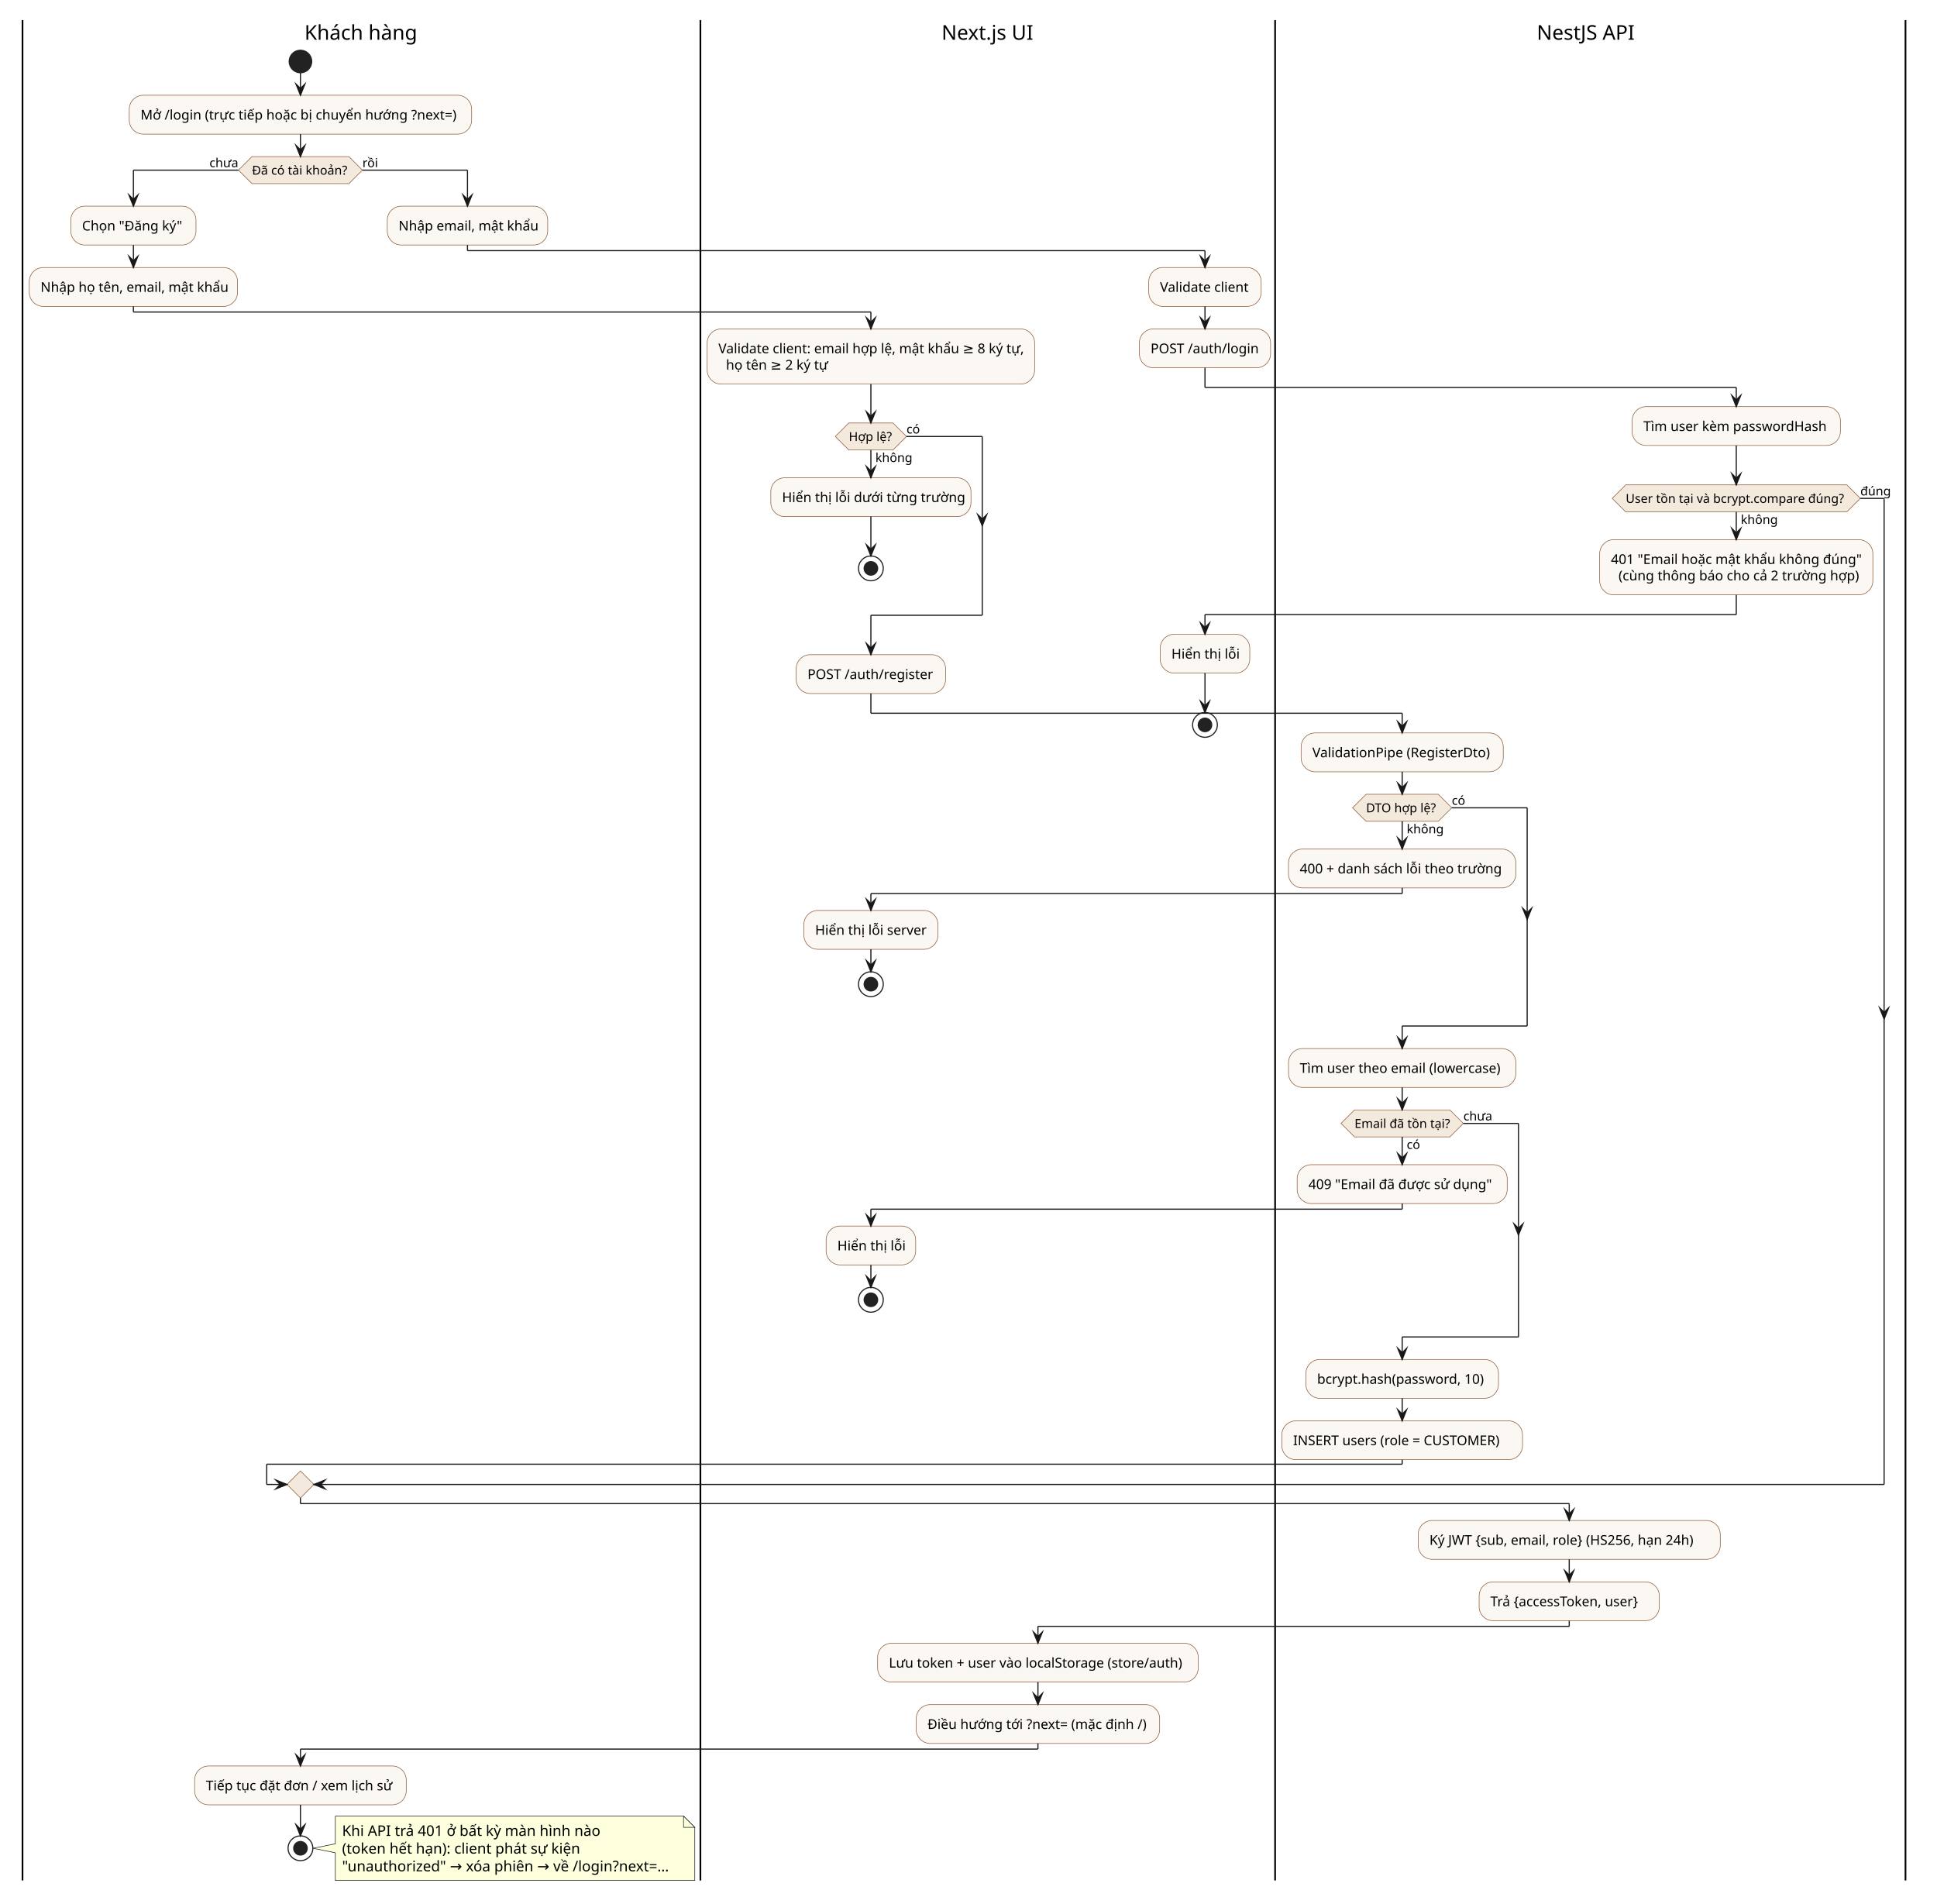
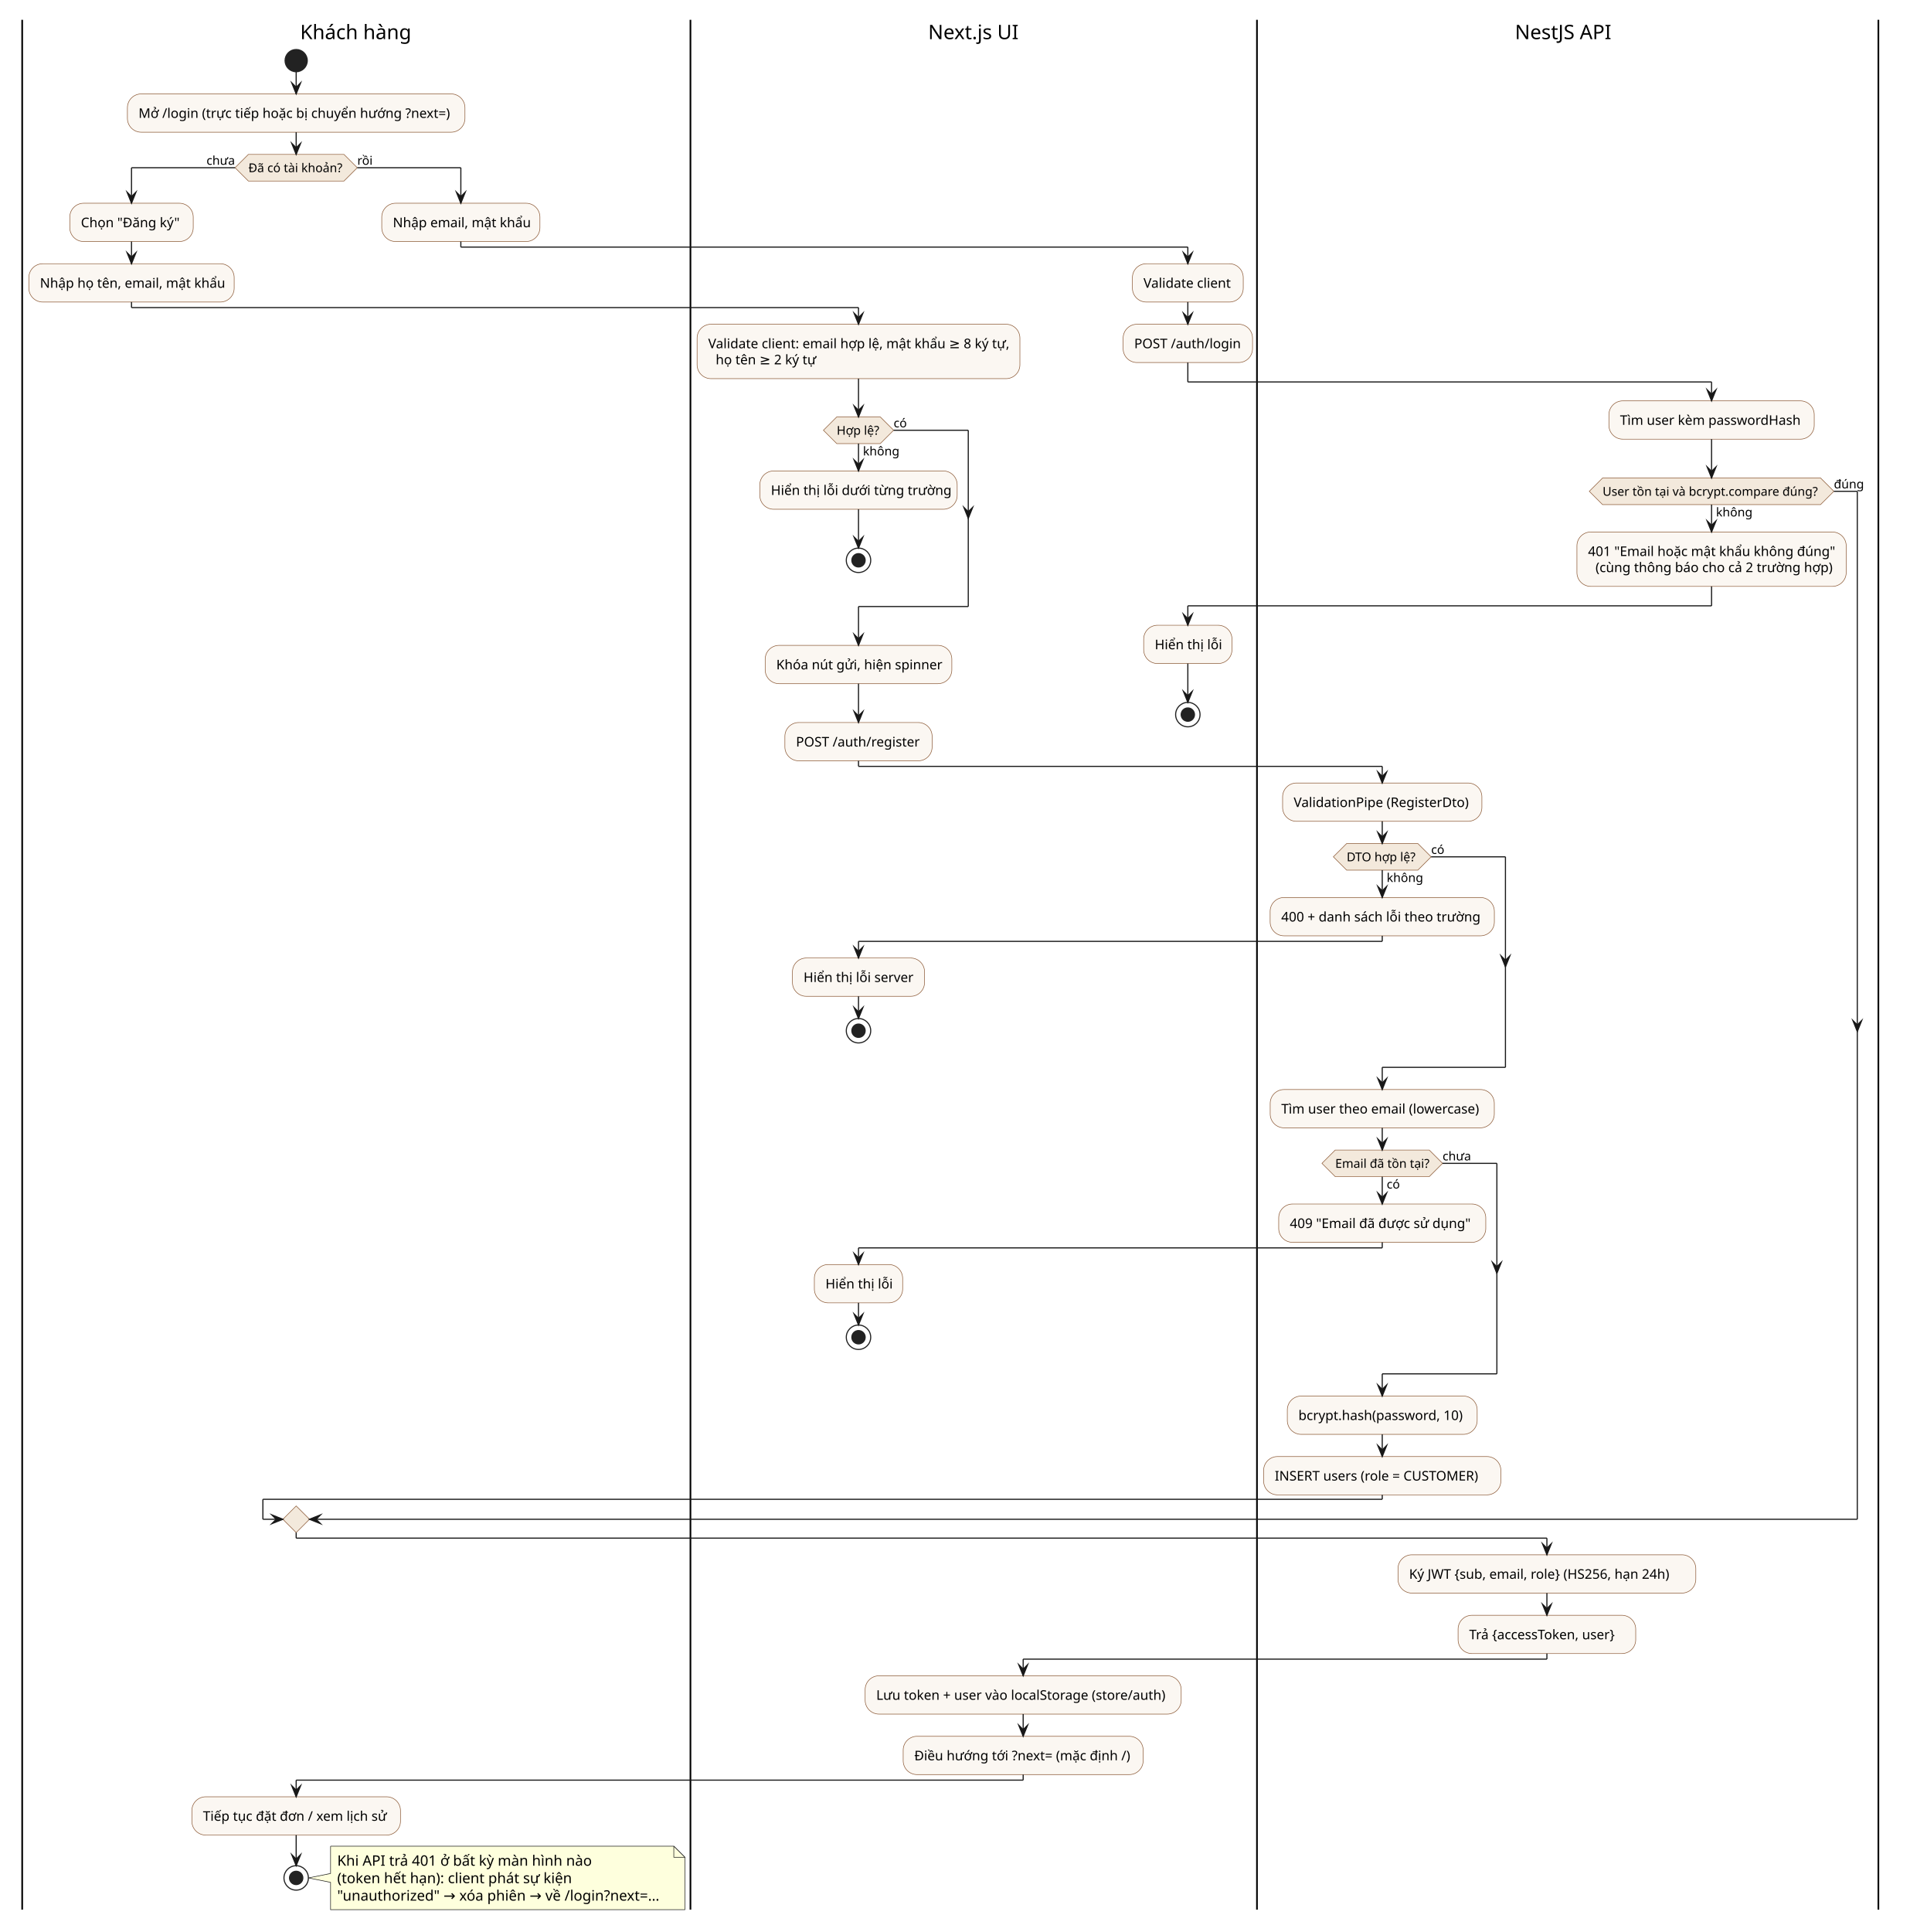
- <svg xmlns="http://www.w3.org/2000/svg" version="1.1" data-diagram-type="ACTIVITY" style="width:1721px;height:1691px;background:#FFFFFF;" width="1721px" height="1691px" viewBox="0 0 1721 1691" zoomAndPan="magnify" preserveAspectRatio="none" contentStyleType="text/css">
+ <svg xmlns="http://www.w3.org/2000/svg" version="1.1" data-diagram-type="ACTIVITY" style="width:1721px;height:1741px;background:#FFFFFF;" width="1721px" height="1741px" viewBox="0 0 1721 1741" zoomAndPan="magnify" preserveAspectRatio="none" contentStyleType="text/css">
  <defs />
  <g font-family="sans-serif" lengthAdjust="spacing">
    <rect x="20" y="17.842" width="1674.536" height="21.779" fill="none" style="stroke:none;" />
    <ellipse cx="266.945" cy="54.621" rx="10" ry="10" fill="#222" style="stroke:#222;stroke-width:1;" />
    <rect x="114.826" y="84.621" width="304.238" height="34.52" fill="#FBF7F2" style="stroke:#8A5733;stroke-width:0.5;" rx="12.5" ry="12.5" />
    <text x="124.826" y="106.246" fill="#000" font-size="12" textLength="284.238">Mở /login (trực tiếp hoặc bị chuyển hướng ?next=)</text>
    <polygon points="223.869,139.141,310.021,139.141,322.021,151.141,310.021,163.141,223.869,163.141,211.869,151.141,223.869,139.141" fill="#F3E9DC" style="stroke:#8A5733;stroke-width:0.5;stroke-linejoin:miter;stroke-miterlimit:10;" />
    <text x="223.869" y="155.142" fill="#000" font-size="11" textLength="86.152">Đã có tài khoản?</text>
    <text x="186.088" y="148.487" fill="#000" font-size="11" textLength="25.781">chưa</text>
    <text x="322.021" y="148.487" fill="#000" font-size="11" textLength="13.401">rồi</text>
    <rect x="62.905" y="183.141" width="111.254" height="34.52" fill="#FBF7F2" style="stroke:#8A5733;stroke-width:0.5;" rx="12.5" ry="12.5" />
    <text x="72.905" y="204.766" fill="#000" font-size="12" textLength="91.254">Chọn "Đăng ký"</text>
    <rect x="26" y="237.66" width="185.064" height="34.52" fill="#FBF7F2" style="stroke:#8A5733;stroke-width:0.5;" rx="12.5" ry="12.5" />
    <text x="36" y="259.285" fill="#000" font-size="12" textLength="165.064">Nhập họ tên, email, mật khẩu</text>
    <rect x="344.081" y="183.141" width="142.555" height="34.52" fill="#FBF7F2" style="stroke:#8A5733;stroke-width:0.5;" rx="12.5" ry="12.5" />
    <text x="354.081" y="204.766" fill="#000" font-size="12" textLength="122.555">Nhập email, mật khẩu</text>
-     <polygon points="266.945,1306.708,278.945,1318.708,266.945,1330.708,254.945,1318.708,266.945,1306.708" fill="#F3E9DC" style="stroke:#8A5733;stroke-width:0.5;stroke-linejoin:miter;stroke-miterlimit:10;" />
-     <rect x="172.934" y="1568.786" width="188.023" height="34.52" fill="#FBF7F2" style="stroke:#8A5733;stroke-width:0.5;" rx="12.5" ry="12.5" />
-     <text x="182.934" y="1590.411" fill="#000" font-size="12" textLength="168.023">Tiếp tục đặt đơn / xem lịch sử</text>
-     <path d="M297.945,1613.305 L297.945,1637.899 L277.945,1641.899 L297.945,1645.899 L297.945,1670.494 A0,0 0 0 0 297.945,1670.494 L617.304,1670.494 A0,0 0 0 0 617.304,1670.494 L617.304,1623.305 L607.304,1613.305 L297.945,1613.305 A0,0 0 0 0 297.945,1613.305" style="stroke:#181818;stroke-width:0.5;" fill="#FEFFDD" />
-     <path d="M607.304,1613.305 L607.304,1623.305 L617.304,1623.305 L607.304,1613.305" style="stroke:#181818;stroke-width:0.5;" fill="#FEFFDD" />
-     <text x="303.945" y="1630.899" fill="#000" font-size="13" textLength="228.63">Khi API trả 401 ở bất kỳ màn hình nào</text>
-     <text x="303.945" y="1646.628" fill="#000" font-size="13" textLength="212.691">(token hết hạn): client phát sự kiện</text>
-     <text x="303.945" y="1662.358" fill="#000" font-size="13" textLength="298.359">"unauthorized" → xóa phiên → về /login?next=…</text>
-     <ellipse cx="266.945" cy="1641.899" rx="11" ry="11" fill="none" style="stroke:#222;stroke-width:1;" />
-     <ellipse cx="266.945" cy="1641.899" rx="6" ry="6" fill="#222" style="stroke:#222;stroke-width:1;" />
-     <line x1="20" y1="17.842" x2="20" y2="1670.494" style="stroke:#000;stroke-width:1.5;" />
+     <polygon points="266.945,1357.072,278.945,1369.072,266.945,1381.072,254.945,1369.072,266.945,1357.072" fill="#F3E9DC" style="stroke:#8A5733;stroke-width:0.5;stroke-linejoin:miter;stroke-miterlimit:10;" />
+     <rect x="172.934" y="1619.15" width="188.023" height="34.52" fill="#FBF7F2" style="stroke:#8A5733;stroke-width:0.5;" rx="12.5" ry="12.5" />
+     <text x="182.934" y="1640.775" fill="#000" font-size="12" textLength="168.023">Tiếp tục đặt đơn / xem lịch sử</text>
+     <path d="M297.945,1663.67 L297.945,1688.264 L277.945,1692.264 L297.945,1696.264 L297.945,1720.858 A0,0 0 0 0 297.945,1720.858 L617.304,1720.858 A0,0 0 0 0 617.304,1720.858 L617.304,1673.67 L607.304,1663.67 L297.945,1663.67 A0,0 0 0 0 297.945,1663.67" style="stroke:#181818;stroke-width:0.5;" fill="#FEFFDD" />
+     <path d="M607.304,1663.67 L607.304,1673.67 L617.304,1673.67 L607.304,1663.67" style="stroke:#181818;stroke-width:0.5;" fill="#FEFFDD" />
+     <text x="303.945" y="1681.264" fill="#000" font-size="13" textLength="228.63">Khi API trả 401 ở bất kỳ màn hình nào</text>
+     <text x="303.945" y="1696.993" fill="#000" font-size="13" textLength="212.691">(token hết hạn): client phát sự kiện</text>
+     <text x="303.945" y="1712.723" fill="#000" font-size="13" textLength="298.359">"unauthorized" → xóa phiên → về /login?next=…</text>
+     <ellipse cx="266.945" cy="1692.264" rx="11" ry="11" fill="none" style="stroke:#222;stroke-width:1;" />
+     <ellipse cx="266.945" cy="1692.264" rx="6" ry="6" fill="#222" style="stroke:#222;stroke-width:1;" />
+     <line x1="20" y1="17.842" x2="20" y2="1720.858" style="stroke:#000;stroke-width:1.5;" />
    <rect x="628.304" y="292.18" width="290.949" height="49.039" fill="#FBF7F2" style="stroke:#8A5733;stroke-width:0.5;" rx="12.5" ry="12.5" />
    <text x="638.304" y="313.805" fill="#000" font-size="12" textLength="270.949">Validate client: email hợp lệ, mật khẩu ≥ 8 ký tự,</text>
    <text x="645.054" y="328.324" fill="#000" font-size="12" textLength="89.127">họ tên ≥ 2 ký tự</text>
    <rect x="684.844" y="424.393" width="177.869" height="34.52" fill="#FBF7F2" style="stroke:#8A5733;stroke-width:0.5;" rx="12.5" ry="12.5" />
    <text x="694.844" y="446.018" fill="#000" font-size="12" textLength="157.869">Hiển thị lỗi dưới từng trường</text>
    <ellipse cx="773.779" cy="504.913" rx="11" ry="11" fill="none" style="stroke:#222;stroke-width:1;" />
    <ellipse cx="773.779" cy="504.913" rx="6" ry="6" fill="#222" style="stroke:#222;stroke-width:1;" />
    <polygon points="754.145,375.738,793.413,375.738,805.413,387.738,793.413,399.738,754.145,399.738,742.145,387.738,754.145,375.738" fill="#F3E9DC" style="stroke:#8A5733;stroke-width:0.5;stroke-linejoin:miter;stroke-miterlimit:10;" />
    <text x="777.779" y="410.395" fill="#000" font-size="11" textLength="32.382">không</text>
    <text x="754.145" y="391.74" fill="#000" font-size="11" textLength="39.268">Hợp lệ?</text>
    <text x="805.413" y="385.085" fill="#000" font-size="11" textLength="12.88">có</text>
-     <rect x="707.42" y="581.567" width="132.717" height="34.52" fill="#FBF7F2" style="stroke:#8A5733;stroke-width:0.5;" rx="12.5" ry="12.5" />
-     <text x="717.42" y="603.192" fill="#000" font-size="12" textLength="112.717">POST /auth/register</text>
-     <rect x="714.241" y="808.781" width="119.076" height="34.52" fill="#FBF7F2" style="stroke:#8A5733;stroke-width:0.5;" rx="12.5" ry="12.5" />
-     <text x="724.241" y="830.406" fill="#000" font-size="12" textLength="99.076">Hiển thị lỗi server</text>
-     <ellipse cx="773.779" cy="874.3" rx="11" ry="11" fill="none" style="stroke:#222;stroke-width:1;" />
-     <ellipse cx="773.779" cy="874.3" rx="6" ry="6" fill="#222" style="stroke:#222;stroke-width:1;" />
-     <rect x="733.981" y="1089.149" width="79.596" height="34.52" fill="#FBF7F2" style="stroke:#8A5733;stroke-width:0.5;" rx="12.5" ry="12.5" />
-     <text x="743.981" y="1110.774" fill="#000" font-size="12" textLength="59.596">Hiển thị lỗi</text>
-     <ellipse cx="773.779" cy="1154.668" rx="11" ry="11" fill="none" style="stroke:#222;stroke-width:1;" />
-     <ellipse cx="773.779" cy="1154.668" rx="6" ry="6" fill="#222" style="stroke:#222;stroke-width:1;" />
+     <rect x="689.664" y="581.567" width="168.23" height="34.52" fill="#FBF7F2" style="stroke:#8A5733;stroke-width:0.5;" rx="12.5" ry="12.5" />
+     <text x="699.664" y="603.192" fill="#000" font-size="12" textLength="148.23">Khóa nút gửi, hiện spinner</text>
+     <rect x="707.42" y="651.087" width="132.717" height="34.52" fill="#FBF7F2" style="stroke:#8A5733;stroke-width:0.5;" rx="12.5" ry="12.5" />
+     <text x="717.42" y="672.712" fill="#000" font-size="12" textLength="112.717">POST /auth/register</text>
+     <rect x="714.241" y="863.3" width="119.076" height="34.52" fill="#FBF7F2" style="stroke:#8A5733;stroke-width:0.5;" rx="12.5" ry="12.5" />
+     <text x="724.241" y="884.925" fill="#000" font-size="12" textLength="99.076">Hiển thị lỗi server</text>
+     <ellipse cx="773.779" cy="928.82" rx="11" ry="11" fill="none" style="stroke:#222;stroke-width:1;" />
+     <ellipse cx="773.779" cy="928.82" rx="6" ry="6" fill="#222" style="stroke:#222;stroke-width:1;" />
+     <rect x="733.981" y="1139.514" width="79.596" height="34.52" fill="#FBF7F2" style="stroke:#8A5733;stroke-width:0.5;" rx="12.5" ry="12.5" />
+     <text x="743.981" y="1161.139" fill="#000" font-size="12" textLength="59.596">Hiển thị lỗi</text>
+     <ellipse cx="773.779" cy="1205.033" rx="11" ry="11" fill="none" style="stroke:#222;stroke-width:1;" />
+     <ellipse cx="773.779" cy="1205.033" rx="6" ry="6" fill="#222" style="stroke:#222;stroke-width:1;" />
    <rect x="1020.659" y="237.66" width="99.893" height="34.52" fill="#FBF7F2" style="stroke:#8A5733;stroke-width:0.5;" rx="12.5" ry="12.5" />
    <text x="1030.659" y="259.285" fill="#000" font-size="12" textLength="79.893">Validate client</text>
    <rect x="1012.294" y="292.18" width="116.621" height="34.52" fill="#FBF7F2" style="stroke:#8A5733;stroke-width:0.5;" rx="12.5" ry="12.5" />
    <text x="1022.294" y="313.805" fill="#000" font-size="12" textLength="96.621">POST /auth/login</text>
    <rect x="1030.807" y="563.432" width="79.596" height="34.52" fill="#FBF7F2" style="stroke:#8A5733;stroke-width:0.5;" rx="12.5" ry="12.5" />
    <text x="1040.807" y="585.057" fill="#000" font-size="12" textLength="59.596">Hiển thị lỗi</text>
    <ellipse cx="1070.605" cy="643.952" rx="11" ry="11" fill="none" style="stroke:#222;stroke-width:1;" />
    <ellipse cx="1070.605" cy="643.952" rx="6" ry="6" fill="#222" style="stroke:#222;stroke-width:1;" />
-     <rect x="779.764" y="1459.747" width="284.855" height="34.52" fill="#FBF7F2" style="stroke:#8A5733;stroke-width:0.5;" rx="12.5" ry="12.5" />
-     <text x="789.764" y="1481.372" fill="#000" font-size="12" textLength="264.855">Lưu token + user vào localStorage (store/auth)</text>
-     <rect x="814.042" y="1514.266" width="216.301" height="34.52" fill="#FBF7F2" style="stroke:#8A5733;stroke-width:0.5;" rx="12.5" ry="12.5" />
-     <text x="824.042" y="1535.891" fill="#000" font-size="12" textLength="196.301">Điều hướng tới ?next= (mặc định /)</text>
-     <line x1="622.304" y1="17.842" x2="622.304" y2="1670.494" style="stroke:#000;stroke-width:1.5;" />
-     <rect x="1156.019" y="651.087" width="179.615" height="34.52" fill="#FBF7F2" style="stroke:#8A5733;stroke-width:0.5;" rx="12.5" ry="12.5" />
-     <text x="1166.019" y="672.712" fill="#000" font-size="12" textLength="159.615">ValidationPipe (RegisterDto)</text>
-     <rect x="1144.784" y="754.261" width="202.086" height="34.52" fill="#FBF7F2" style="stroke:#8A5733;stroke-width:0.5;" rx="12.5" ry="12.5" />
-     <text x="1154.784" y="775.886" fill="#000" font-size="12" textLength="182.086">400 + danh sách lỗi theo trường</text>
-     <polygon points="1213.756,705.606,1277.897,705.606,1289.897,717.606,1277.897,729.606,1213.756,729.606,1201.756,717.606,1213.756,705.606" fill="#F3E9DC" style="stroke:#8A5733;stroke-width:0.5;stroke-linejoin:miter;stroke-miterlimit:10;" />
-     <text x="1249.827" y="740.263" fill="#000" font-size="11" textLength="32.382">không</text>
-     <text x="1213.756" y="721.608" fill="#000" font-size="11" textLength="64.142">DTO hợp lệ?</text>
-     <text x="1289.897" y="714.953" fill="#000" font-size="11" textLength="12.88">có</text>
-     <rect x="1144.831" y="931.455" width="201.992" height="34.52" fill="#FBF7F2" style="stroke:#8A5733;stroke-width:0.5;" rx="12.5" ry="12.5" />
-     <text x="1154.831" y="953.08" fill="#000" font-size="12" textLength="181.992">Tìm user theo email (lowercase)</text>
-     <rect x="1152.506" y="1034.629" width="186.641" height="34.52" fill="#FBF7F2" style="stroke:#8A5733;stroke-width:0.5;" rx="12.5" ry="12.5" />
-     <text x="1162.506" y="1056.254" fill="#000" font-size="12" textLength="166.641">409 "Email đã được sử dụng"</text>
-     <polygon points="1203.476,985.975,1288.178,985.975,1300.178,997.975,1288.178,1009.975,1203.476,1009.975,1191.476,997.975,1203.476,985.975" fill="#F3E9DC" style="stroke:#8A5733;stroke-width:0.5;stroke-linejoin:miter;stroke-miterlimit:10;" />
-     <text x="1249.827" y="1020.631" fill="#000" font-size="11" textLength="12.88">có</text>
-     <text x="1203.476" y="1001.976" fill="#000" font-size="11" textLength="84.702">Email đã tồn tại?</text>
-     <text x="1300.178" y="995.321" fill="#000" font-size="11" textLength="25.781">chưa</text>
-     <rect x="1160.261" y="1207.668" width="171.131" height="34.52" fill="#FBF7F2" style="stroke:#8A5733;stroke-width:0.5;" rx="12.5" ry="12.5" />
-     <text x="1170.261" y="1229.293" fill="#000" font-size="12" textLength="151.131">bcrypt.hash(password, 10)</text>
-     <rect x="1138.916" y="1262.188" width="213.822" height="34.52" fill="#FBF7F2" style="stroke:#8A5733;stroke-width:0.5;" rx="12.5" ry="12.5" />
-     <text x="1148.916" y="1283.813" fill="#000" font-size="12" textLength="193.822">INSERT users (role = CUSTOMER)</text>
+     <rect x="779.764" y="1510.111" width="284.855" height="34.52" fill="#FBF7F2" style="stroke:#8A5733;stroke-width:0.5;" rx="12.5" ry="12.5" />
+     <text x="789.764" y="1531.736" fill="#000" font-size="12" textLength="264.855">Lưu token + user vào localStorage (store/auth)</text>
+     <rect x="814.042" y="1564.631" width="216.301" height="34.52" fill="#FBF7F2" style="stroke:#8A5733;stroke-width:0.5;" rx="12.5" ry="12.5" />
+     <text x="824.042" y="1586.256" fill="#000" font-size="12" textLength="196.301">Điều hướng tới ?next= (mặc định /)</text>
+     <line x1="622.304" y1="17.842" x2="622.304" y2="1720.858" style="stroke:#000;stroke-width:1.5;" />
+     <rect x="1156.019" y="705.606" width="179.615" height="34.52" fill="#FBF7F2" style="stroke:#8A5733;stroke-width:0.5;" rx="12.5" ry="12.5" />
+     <text x="1166.019" y="727.231" fill="#000" font-size="12" textLength="159.615">ValidationPipe (RegisterDto)</text>
+     <rect x="1144.784" y="808.781" width="202.086" height="34.52" fill="#FBF7F2" style="stroke:#8A5733;stroke-width:0.5;" rx="12.5" ry="12.5" />
+     <text x="1154.784" y="830.406" fill="#000" font-size="12" textLength="182.086">400 + danh sách lỗi theo trường</text>
+     <polygon points="1213.756,760.126,1277.897,760.126,1289.897,772.126,1277.897,784.126,1213.756,784.126,1201.756,772.126,1213.756,760.126" fill="#F3E9DC" style="stroke:#8A5733;stroke-width:0.5;stroke-linejoin:miter;stroke-miterlimit:10;" />
+     <text x="1249.827" y="794.782" fill="#000" font-size="11" textLength="32.382">không</text>
+     <text x="1213.756" y="776.127" fill="#000" font-size="11" textLength="64.142">DTO hợp lệ?</text>
+     <text x="1289.897" y="769.473" fill="#000" font-size="11" textLength="12.88">có</text>
+     <rect x="1144.831" y="981.82" width="201.992" height="34.52" fill="#FBF7F2" style="stroke:#8A5733;stroke-width:0.5;" rx="12.5" ry="12.5" />
+     <text x="1154.831" y="1003.445" fill="#000" font-size="12" textLength="181.992">Tìm user theo email (lowercase)</text>
+     <rect x="1152.506" y="1084.994" width="186.641" height="34.52" fill="#FBF7F2" style="stroke:#8A5733;stroke-width:0.5;" rx="12.5" ry="12.5" />
+     <text x="1162.506" y="1106.619" fill="#000" font-size="12" textLength="166.641">409 "Email đã được sử dụng"</text>
+     <polygon points="1203.476,1036.339,1288.178,1036.339,1300.178,1048.339,1288.178,1060.339,1203.476,1060.339,1191.476,1048.339,1203.476,1036.339" fill="#F3E9DC" style="stroke:#8A5733;stroke-width:0.5;stroke-linejoin:miter;stroke-miterlimit:10;" />
+     <text x="1249.827" y="1070.996" fill="#000" font-size="11" textLength="12.88">có</text>
+     <text x="1203.476" y="1052.341" fill="#000" font-size="11" textLength="84.702">Email đã tồn tại?</text>
+     <text x="1300.178" y="1045.686" fill="#000" font-size="11" textLength="25.781">chưa</text>
+     <rect x="1160.261" y="1258.033" width="171.131" height="34.52" fill="#FBF7F2" style="stroke:#8A5733;stroke-width:0.5;" rx="12.5" ry="12.5" />
+     <text x="1170.261" y="1279.658" fill="#000" font-size="12" textLength="151.131">bcrypt.hash(password, 10)</text>
+     <rect x="1138.916" y="1312.553" width="213.822" height="34.52" fill="#FBF7F2" style="stroke:#8A5733;stroke-width:0.5;" rx="12.5" ry="12.5" />
+     <text x="1148.916" y="1334.178" fill="#000" font-size="12" textLength="193.822">INSERT users (role = CUSTOMER)</text>
    <rect x="1450.129" y="361.219" width="185.047" height="34.52" fill="#FBF7F2" style="stroke:#8A5733;stroke-width:0.5;" rx="12.5" ry="12.5" />
    <text x="1460.129" y="382.844" fill="#000" font-size="12" textLength="165.047">Tìm user kèm passwordHash</text>
    <rect x="1421.301" y="479.393" width="242.703" height="49.039" fill="#FBF7F2" style="stroke:#8A5733;stroke-width:0.5;" rx="12.5" ry="12.5" />
    <text x="1431.301" y="501.018" fill="#000" font-size="12" textLength="222.703">401 "Email hoặc mật khẩu không đúng"</text>
    <text x="1438.051" y="515.538" fill="#000" font-size="12" textLength="215.877">(cùng thông báo cho cả 2 trường hợp)</text>
    <polygon points="1444.432,430.738,1640.874,430.738,1652.874,442.738,1640.874,454.738,1444.432,454.738,1432.432,442.738,1444.432,430.738" fill="#F3E9DC" style="stroke:#8A5733;stroke-width:0.5;stroke-linejoin:miter;stroke-miterlimit:10;" />
    <text x="1546.653" y="465.395" fill="#000" font-size="11" textLength="32.382">không</text>
    <text x="1444.432" y="446.74" fill="#000" font-size="11" textLength="196.442">User tồn tại và bcrypt.compare đúng?</text>
    <text x="1652.874" y="440.085" fill="#000" font-size="11" textLength="26.485">đúng</text>
-     <rect x="1260.03" y="1350.708" width="268.42" height="34.52" fill="#FBF7F2" style="stroke:#8A5733;stroke-width:0.5;" rx="12.5" ry="12.5" />
-     <text x="1270.03" y="1372.333" fill="#000" font-size="12" textLength="248.42">Ký JWT {sub, email, role} (HS256, hạn 24h)</text>
-     <rect x="1314.185" y="1405.227" width="160.109" height="34.52" fill="#FBF7F2" style="stroke:#8A5733;stroke-width:0.5;" rx="12.5" ry="12.5" />
-     <text x="1324.185" y="1426.852" fill="#000" font-size="12" textLength="140.109">Trả {accessToken, user}</text>
-     <line x1="1132.916" y1="17.842" x2="1132.916" y2="1670.494" style="stroke:#000;stroke-width:1.5;" />
-     <line x1="1693.004" y1="17.842" x2="1693.004" y2="1670.494" style="stroke:#000;stroke-width:1.5;" />
+     <rect x="1260.03" y="1401.072" width="268.42" height="34.52" fill="#FBF7F2" style="stroke:#8A5733;stroke-width:0.5;" rx="12.5" ry="12.5" />
+     <text x="1270.03" y="1422.697" fill="#000" font-size="12" textLength="248.42">Ký JWT {sub, email, role} (HS256, hạn 24h)</text>
+     <rect x="1314.185" y="1455.592" width="160.109" height="34.52" fill="#FBF7F2" style="stroke:#8A5733;stroke-width:0.5;" rx="12.5" ry="12.5" />
+     <text x="1324.185" y="1477.217" fill="#000" font-size="12" textLength="140.109">Trả {accessToken, user}</text>
+     <line x1="1132.916" y1="17.842" x2="1132.916" y2="1720.858" style="stroke:#000;stroke-width:1.5;" />
+     <line x1="1693.004" y1="17.842" x2="1693.004" y2="1720.858" style="stroke:#000;stroke-width:1.5;" />
    <line x1="266.945" y1="64.621" x2="266.945" y2="84.621" style="stroke:#181818;stroke-width:1;" />
    <polygon points="262.945,74.621,266.945,84.621,270.945,74.621,266.945,78.621" fill="#181818" style="stroke:#181818;stroke-width:1;stroke-linejoin:miter;stroke-miterlimit:10;" />
    <line x1="118.532" y1="217.66" x2="118.532" y2="237.66" style="stroke:#181818;stroke-width:1;" />
    <polygon points="114.532,227.66,118.532,237.66,122.532,227.66,118.532,231.66" fill="#181818" style="stroke:#181818;stroke-width:1;stroke-linejoin:miter;stroke-miterlimit:10;" />
    <line x1="211.869" y1="151.141" x2="118.532" y2="151.141" style="stroke:#181818;stroke-width:1;" />
    <line x1="118.532" y1="151.141" x2="118.532" y2="183.141" style="stroke:#181818;stroke-width:1;" />
    <polygon points="114.532,173.141,118.532,183.141,122.532,173.141,118.532,177.141" fill="#181818" style="stroke:#181818;stroke-width:1;stroke-linejoin:miter;stroke-miterlimit:10;" />
    <line x1="322.021" y1="151.141" x2="415.358" y2="151.141" style="stroke:#181818;stroke-width:1;" />
    <line x1="415.358" y1="151.141" x2="415.358" y2="183.141" style="stroke:#181818;stroke-width:1;" />
    <polygon points="411.358,173.141,415.358,183.141,419.358,173.141,415.358,177.141" fill="#181818" style="stroke:#181818;stroke-width:1;stroke-linejoin:miter;stroke-miterlimit:10;" />
    <line x1="266.945" y1="119.141" x2="266.945" y2="139.141" style="stroke:#181818;stroke-width:1;" />
    <polygon points="262.945,129.141,266.945,139.141,270.945,129.141,266.945,133.141" fill="#181818" style="stroke:#181818;stroke-width:1;stroke-linejoin:miter;stroke-miterlimit:10;" />
-     <line x1="266.945" y1="1603.305" x2="266.945" y2="1630.899" style="stroke:#181818;stroke-width:1;" />
-     <polygon points="262.945,1620.899,266.945,1630.899,270.945,1620.899,266.945,1624.899" fill="#181818" style="stroke:#181818;stroke-width:1;stroke-linejoin:miter;stroke-miterlimit:10;" />
+     <line x1="266.945" y1="1653.67" x2="266.945" y2="1681.264" style="stroke:#181818;stroke-width:1;" />
+     <polygon points="262.945,1671.264,266.945,1681.264,270.945,1671.264,266.945,1675.264" fill="#181818" style="stroke:#181818;stroke-width:1;stroke-linejoin:miter;stroke-miterlimit:10;" />
    <line x1="773.779" y1="458.913" x2="773.779" y2="493.913" style="stroke:#181818;stroke-width:1;" />
    <polygon points="769.779,483.913,773.779,493.913,777.779,483.913,773.779,487.913" fill="#181818" style="stroke:#181818;stroke-width:1;stroke-linejoin:miter;stroke-miterlimit:10;" />
    <line x1="773.779" y1="399.738" x2="773.779" y2="424.393" style="stroke:#181818;stroke-width:1;" />
    <polygon points="769.779,414.393,773.779,424.393,777.779,414.393,773.779,418.393" fill="#181818" style="stroke:#181818;stroke-width:1;stroke-linejoin:miter;stroke-miterlimit:10;" />
    <line x1="805.413" y1="387.738" x2="872.713" y2="387.738" style="stroke:#181818;stroke-width:1;" />
    <polygon points="868.713,457.153,872.713,467.153,876.713,457.153,872.713,461.153" fill="#181818" style="stroke:#181818;stroke-width:1;stroke-linejoin:miter;stroke-miterlimit:10;" />
    <line x1="872.713" y1="387.738" x2="872.713" y2="546.567" style="stroke:#181818;stroke-width:1;" />
    <line x1="872.713" y1="546.567" x2="773.779" y2="546.567" style="stroke:#181818;stroke-width:1;" />
    <line x1="773.779" y1="546.567" x2="773.779" y2="581.567" style="stroke:#181818;stroke-width:1;" />
    <polygon points="769.779,571.567,773.779,581.567,777.779,571.567,773.779,575.567" fill="#181818" style="stroke:#181818;stroke-width:1;stroke-linejoin:miter;stroke-miterlimit:10;" />
    <line x1="773.779" y1="341.219" x2="773.779" y2="375.738" style="stroke:#181818;stroke-width:1;" />
    <polygon points="769.779,365.738,773.779,375.738,777.779,365.738,773.779,369.738" fill="#181818" style="stroke:#181818;stroke-width:1;stroke-linejoin:miter;stroke-miterlimit:10;" />
-     <line x1="773.779" y1="843.3" x2="773.779" y2="863.3" style="stroke:#181818;stroke-width:1;" />
-     <polygon points="769.779,853.3,773.779,863.3,777.779,853.3,773.779,857.3" fill="#181818" style="stroke:#181818;stroke-width:1;stroke-linejoin:miter;stroke-miterlimit:10;" />
-     <line x1="773.779" y1="1123.668" x2="773.779" y2="1143.668" style="stroke:#181818;stroke-width:1;" />
-     <polygon points="769.779,1133.668,773.779,1143.668,777.779,1133.668,773.779,1137.668" fill="#181818" style="stroke:#181818;stroke-width:1;stroke-linejoin:miter;stroke-miterlimit:10;" />
+     <line x1="773.779" y1="616.087" x2="773.779" y2="651.087" style="stroke:#181818;stroke-width:1;" />
+     <polygon points="769.779,641.087,773.779,651.087,777.779,641.087,773.779,645.087" fill="#181818" style="stroke:#181818;stroke-width:1;stroke-linejoin:miter;stroke-miterlimit:10;" />
+     <line x1="773.779" y1="897.82" x2="773.779" y2="917.82" style="stroke:#181818;stroke-width:1;" />
+     <polygon points="769.779,907.82,773.779,917.82,777.779,907.82,773.779,911.82" fill="#181818" style="stroke:#181818;stroke-width:1;stroke-linejoin:miter;stroke-miterlimit:10;" />
+     <line x1="773.779" y1="1174.033" x2="773.779" y2="1194.033" style="stroke:#181818;stroke-width:1;" />
+     <polygon points="769.779,1184.033,773.779,1194.033,777.779,1184.033,773.779,1188.033" fill="#181818" style="stroke:#181818;stroke-width:1;stroke-linejoin:miter;stroke-miterlimit:10;" />
    <line x1="1070.605" y1="272.18" x2="1070.605" y2="292.18" style="stroke:#181818;stroke-width:1;" />
    <polygon points="1066.605,282.18,1070.605,292.18,1074.605,282.18,1070.605,286.18" fill="#181818" style="stroke:#181818;stroke-width:1;stroke-linejoin:miter;stroke-miterlimit:10;" />
    <line x1="1070.605" y1="597.952" x2="1070.605" y2="632.952" style="stroke:#181818;stroke-width:1;" />
    <polygon points="1066.605,622.952,1070.605,632.952,1074.605,622.952,1070.605,626.952" fill="#181818" style="stroke:#181818;stroke-width:1;stroke-linejoin:miter;stroke-miterlimit:10;" />
-     <line x1="922.192" y1="1494.266" x2="922.192" y2="1514.266" style="stroke:#181818;stroke-width:1;" />
-     <polygon points="918.192,1504.266,922.192,1514.266,926.192,1504.266,922.192,1508.266" fill="#181818" style="stroke:#181818;stroke-width:1;stroke-linejoin:miter;stroke-miterlimit:10;" />
-     <line x1="1245.827" y1="729.606" x2="1245.827" y2="754.261" style="stroke:#181818;stroke-width:1;" />
-     <polygon points="1241.827,744.261,1245.827,754.261,1249.827,744.261,1245.827,748.261" fill="#181818" style="stroke:#181818;stroke-width:1;stroke-linejoin:miter;stroke-miterlimit:10;" />
-     <line x1="1289.897" y1="717.606" x2="1356.87" y2="717.606" style="stroke:#181818;stroke-width:1;" />
-     <polygon points="1352.87,806.781,1356.87,816.781,1360.87,806.781,1356.87,810.781" fill="#181818" style="stroke:#181818;stroke-width:1;stroke-linejoin:miter;stroke-miterlimit:10;" />
-     <line x1="1356.87" y1="717.606" x2="1356.87" y2="911.455" style="stroke:#181818;stroke-width:1;" />
-     <line x1="1356.87" y1="911.455" x2="1245.827" y2="911.455" style="stroke:#181818;stroke-width:1;" />
-     <line x1="1245.827" y1="911.455" x2="1245.827" y2="931.455" style="stroke:#181818;stroke-width:1;" />
-     <polygon points="1241.827,921.455,1245.827,931.455,1249.827,921.455,1245.827,925.455" fill="#181818" style="stroke:#181818;stroke-width:1;stroke-linejoin:miter;stroke-miterlimit:10;" />
-     <line x1="1245.827" y1="685.606" x2="1245.827" y2="705.606" style="stroke:#181818;stroke-width:1;" />
-     <polygon points="1241.827,695.606,1245.827,705.606,1249.827,695.606,1245.827,699.606" fill="#181818" style="stroke:#181818;stroke-width:1;stroke-linejoin:miter;stroke-miterlimit:10;" />
-     <line x1="1245.827" y1="1009.975" x2="1245.827" y2="1034.629" style="stroke:#181818;stroke-width:1;" />
-     <polygon points="1241.827,1024.629,1245.827,1034.629,1249.827,1024.629,1245.827,1028.629" fill="#181818" style="stroke:#181818;stroke-width:1;stroke-linejoin:miter;stroke-miterlimit:10;" />
-     <line x1="1300.178" y1="997.975" x2="1349.147" y2="997.975" style="stroke:#181818;stroke-width:1;" />
-     <polygon points="1345.147,1087.149,1349.147,1097.149,1353.147,1087.149,1349.147,1091.149" fill="#181818" style="stroke:#181818;stroke-width:1;stroke-linejoin:miter;stroke-miterlimit:10;" />
-     <line x1="1349.147" y1="997.975" x2="1349.147" y2="1187.668" style="stroke:#181818;stroke-width:1;" />
-     <line x1="1349.147" y1="1187.668" x2="1245.827" y2="1187.668" style="stroke:#181818;stroke-width:1;" />
-     <line x1="1245.827" y1="1187.668" x2="1245.827" y2="1207.668" style="stroke:#181818;stroke-width:1;" />
-     <polygon points="1241.827,1197.668,1245.827,1207.668,1249.827,1197.668,1245.827,1201.668" fill="#181818" style="stroke:#181818;stroke-width:1;stroke-linejoin:miter;stroke-miterlimit:10;" />
-     <line x1="1245.827" y1="965.975" x2="1245.827" y2="985.975" style="stroke:#181818;stroke-width:1;" />
-     <polygon points="1241.827,975.975,1245.827,985.975,1249.827,975.975,1245.827,979.975" fill="#181818" style="stroke:#181818;stroke-width:1;stroke-linejoin:miter;stroke-miterlimit:10;" />
-     <line x1="1245.827" y1="1242.188" x2="1245.827" y2="1262.188" style="stroke:#181818;stroke-width:1;" />
-     <polygon points="1241.827,1252.188,1245.827,1262.188,1249.827,1252.188,1245.827,1256.188" fill="#181818" style="stroke:#181818;stroke-width:1;stroke-linejoin:miter;stroke-miterlimit:10;" />
+     <line x1="922.192" y1="1544.631" x2="922.192" y2="1564.631" style="stroke:#181818;stroke-width:1;" />
+     <polygon points="918.192,1554.631,922.192,1564.631,926.192,1554.631,922.192,1558.631" fill="#181818" style="stroke:#181818;stroke-width:1;stroke-linejoin:miter;stroke-miterlimit:10;" />
+     <line x1="1245.827" y1="784.126" x2="1245.827" y2="808.781" style="stroke:#181818;stroke-width:1;" />
+     <polygon points="1241.827,798.781,1245.827,808.781,1249.827,798.781,1245.827,802.781" fill="#181818" style="stroke:#181818;stroke-width:1;stroke-linejoin:miter;stroke-miterlimit:10;" />
+     <line x1="1289.897" y1="772.126" x2="1356.87" y2="772.126" style="stroke:#181818;stroke-width:1;" />
+     <polygon points="1352.87,861.3,1356.87,871.3,1360.87,861.3,1356.87,865.3" fill="#181818" style="stroke:#181818;stroke-width:1;stroke-linejoin:miter;stroke-miterlimit:10;" />
+     <line x1="1356.87" y1="772.126" x2="1356.87" y2="961.82" style="stroke:#181818;stroke-width:1;" />
+     <line x1="1356.87" y1="961.82" x2="1245.827" y2="961.82" style="stroke:#181818;stroke-width:1;" />
+     <line x1="1245.827" y1="961.82" x2="1245.827" y2="981.82" style="stroke:#181818;stroke-width:1;" />
+     <polygon points="1241.827,971.82,1245.827,981.82,1249.827,971.82,1245.827,975.82" fill="#181818" style="stroke:#181818;stroke-width:1;stroke-linejoin:miter;stroke-miterlimit:10;" />
+     <line x1="1245.827" y1="740.126" x2="1245.827" y2="760.126" style="stroke:#181818;stroke-width:1;" />
+     <polygon points="1241.827,750.126,1245.827,760.126,1249.827,750.126,1245.827,754.126" fill="#181818" style="stroke:#181818;stroke-width:1;stroke-linejoin:miter;stroke-miterlimit:10;" />
+     <line x1="1245.827" y1="1060.339" x2="1245.827" y2="1084.994" style="stroke:#181818;stroke-width:1;" />
+     <polygon points="1241.827,1074.994,1245.827,1084.994,1249.827,1074.994,1245.827,1078.994" fill="#181818" style="stroke:#181818;stroke-width:1;stroke-linejoin:miter;stroke-miterlimit:10;" />
+     <line x1="1300.178" y1="1048.339" x2="1349.147" y2="1048.339" style="stroke:#181818;stroke-width:1;" />
+     <polygon points="1345.147,1137.514,1349.147,1147.514,1353.147,1137.514,1349.147,1141.514" fill="#181818" style="stroke:#181818;stroke-width:1;stroke-linejoin:miter;stroke-miterlimit:10;" />
+     <line x1="1349.147" y1="1048.339" x2="1349.147" y2="1238.033" style="stroke:#181818;stroke-width:1;" />
+     <line x1="1349.147" y1="1238.033" x2="1245.827" y2="1238.033" style="stroke:#181818;stroke-width:1;" />
+     <line x1="1245.827" y1="1238.033" x2="1245.827" y2="1258.033" style="stroke:#181818;stroke-width:1;" />
+     <polygon points="1241.827,1248.033,1245.827,1258.033,1249.827,1248.033,1245.827,1252.033" fill="#181818" style="stroke:#181818;stroke-width:1;stroke-linejoin:miter;stroke-miterlimit:10;" />
+     <line x1="1245.827" y1="1016.339" x2="1245.827" y2="1036.339" style="stroke:#181818;stroke-width:1;" />
+     <polygon points="1241.827,1026.339,1245.827,1036.339,1249.827,1026.339,1245.827,1030.339" fill="#181818" style="stroke:#181818;stroke-width:1;stroke-linejoin:miter;stroke-miterlimit:10;" />
+     <line x1="1245.827" y1="1292.553" x2="1245.827" y2="1312.553" style="stroke:#181818;stroke-width:1;" />
+     <polygon points="1241.827,1302.553,1245.827,1312.553,1249.827,1302.553,1245.827,1306.553" fill="#181818" style="stroke:#181818;stroke-width:1;stroke-linejoin:miter;stroke-miterlimit:10;" />
    <line x1="1542.653" y1="454.738" x2="1542.653" y2="479.393" style="stroke:#181818;stroke-width:1;" />
    <polygon points="1538.653,469.393,1542.653,479.393,1546.653,469.393,1542.653,473.393" fill="#181818" style="stroke:#181818;stroke-width:1;stroke-linejoin:miter;stroke-miterlimit:10;" />
    <line x1="1652.874" y1="442.738" x2="1674.004" y2="442.738" style="stroke:#181818;stroke-width:1;" />
-     <polygon points="1670.004,895.3,1674.004,905.3,1678.004,895.3,1674.004,899.3" fill="#181818" style="stroke:#181818;stroke-width:1;stroke-linejoin:miter;stroke-miterlimit:10;" />
-     <line x1="1674.004" y1="442.738" x2="1674.004" y2="1318.708" style="stroke:#181818;stroke-width:1;" />
-     <line x1="1674.004" y1="1318.708" x2="278.945" y2="1318.708" style="stroke:#181818;stroke-width:1;" />
-     <polygon points="288.945,1314.708,278.945,1318.708,288.945,1322.708,284.945,1318.708" fill="#181818" style="stroke:#181818;stroke-width:1;stroke-linejoin:miter;stroke-miterlimit:10;" />
+     <polygon points="1670.004,919.56,1674.004,929.56,1678.004,919.56,1674.004,923.56" fill="#181818" style="stroke:#181818;stroke-width:1;stroke-linejoin:miter;stroke-miterlimit:10;" />
+     <line x1="1674.004" y1="442.738" x2="1674.004" y2="1369.072" style="stroke:#181818;stroke-width:1;" />
+     <line x1="1674.004" y1="1369.072" x2="278.945" y2="1369.072" style="stroke:#181818;stroke-width:1;" />
+     <polygon points="288.945,1365.072,278.945,1369.072,288.945,1373.072,284.945,1369.072" fill="#181818" style="stroke:#181818;stroke-width:1;stroke-linejoin:miter;stroke-miterlimit:10;" />
    <line x1="1542.653" y1="395.738" x2="1542.653" y2="430.738" style="stroke:#181818;stroke-width:1;" />
    <polygon points="1538.653,420.738,1542.653,430.738,1546.653,420.738,1542.653,424.738" fill="#181818" style="stroke:#181818;stroke-width:1;stroke-linejoin:miter;stroke-miterlimit:10;" />
-     <line x1="1394.24" y1="1385.227" x2="1394.24" y2="1405.227" style="stroke:#181818;stroke-width:1;" />
-     <polygon points="1390.24,1395.227,1394.24,1405.227,1398.24,1395.227,1394.24,1399.227" fill="#181818" style="stroke:#181818;stroke-width:1;stroke-linejoin:miter;stroke-miterlimit:10;" />
+     <line x1="1394.24" y1="1435.592" x2="1394.24" y2="1455.592" style="stroke:#181818;stroke-width:1;" />
+     <polygon points="1390.24,1445.592,1394.24,1455.592,1398.24,1445.592,1394.24,1449.592" fill="#181818" style="stroke:#181818;stroke-width:1;stroke-linejoin:miter;stroke-miterlimit:10;" />
    <line x1="118.532" y1="272.18" x2="118.532" y2="277.18" style="stroke:#181818;stroke-width:1;" />
    <line x1="118.532" y1="277.18" x2="773.779" y2="277.18" style="stroke:#181818;stroke-width:1;" />
    <line x1="773.779" y1="277.18" x2="773.779" y2="292.18" style="stroke:#181818;stroke-width:1;" />
    <polygon points="769.779,282.18,773.779,292.18,777.779,282.18,773.779,286.18" fill="#181818" style="stroke:#181818;stroke-width:1;stroke-linejoin:miter;stroke-miterlimit:10;" />
-     <line x1="773.779" y1="616.087" x2="773.779" y2="633.587" style="stroke:#181818;stroke-width:1;" />
-     <line x1="773.779" y1="633.587" x2="1245.827" y2="633.587" style="stroke:#181818;stroke-width:1;" />
-     <line x1="1245.827" y1="633.587" x2="1245.827" y2="651.087" style="stroke:#181818;stroke-width:1;" />
-     <polygon points="1241.827,641.087,1245.827,651.087,1249.827,641.087,1245.827,645.087" fill="#181818" style="stroke:#181818;stroke-width:1;stroke-linejoin:miter;stroke-miterlimit:10;" />
-     <line x1="1245.827" y1="788.781" x2="1245.827" y2="793.781" style="stroke:#181818;stroke-width:1;" />
-     <line x1="1245.827" y1="793.781" x2="773.779" y2="793.781" style="stroke:#181818;stroke-width:1;" />
-     <line x1="773.779" y1="793.781" x2="773.779" y2="808.781" style="stroke:#181818;stroke-width:1;" />
-     <polygon points="769.779,798.781,773.779,808.781,777.779,798.781,773.779,802.781" fill="#181818" style="stroke:#181818;stroke-width:1;stroke-linejoin:miter;stroke-miterlimit:10;" />
-     <line x1="1245.827" y1="1069.149" x2="1245.827" y2="1074.149" style="stroke:#181818;stroke-width:1;" />
-     <line x1="1245.827" y1="1074.149" x2="773.779" y2="1074.149" style="stroke:#181818;stroke-width:1;" />
-     <line x1="773.779" y1="1074.149" x2="773.779" y2="1089.149" style="stroke:#181818;stroke-width:1;" />
-     <polygon points="769.779,1079.149,773.779,1089.149,777.779,1079.149,773.779,1083.149" fill="#181818" style="stroke:#181818;stroke-width:1;stroke-linejoin:miter;stroke-miterlimit:10;" />
+     <line x1="773.779" y1="685.606" x2="773.779" y2="690.606" style="stroke:#181818;stroke-width:1;" />
+     <line x1="773.779" y1="690.606" x2="1245.827" y2="690.606" style="stroke:#181818;stroke-width:1;" />
+     <line x1="1245.827" y1="690.606" x2="1245.827" y2="705.606" style="stroke:#181818;stroke-width:1;" />
+     <polygon points="1241.827,695.606,1245.827,705.606,1249.827,695.606,1245.827,699.606" fill="#181818" style="stroke:#181818;stroke-width:1;stroke-linejoin:miter;stroke-miterlimit:10;" />
+     <line x1="1245.827" y1="843.3" x2="1245.827" y2="848.3" style="stroke:#181818;stroke-width:1;" />
+     <line x1="1245.827" y1="848.3" x2="773.779" y2="848.3" style="stroke:#181818;stroke-width:1;" />
+     <line x1="773.779" y1="848.3" x2="773.779" y2="863.3" style="stroke:#181818;stroke-width:1;" />
+     <polygon points="769.779,853.3,773.779,863.3,777.779,853.3,773.779,857.3" fill="#181818" style="stroke:#181818;stroke-width:1;stroke-linejoin:miter;stroke-miterlimit:10;" />
+     <line x1="1245.827" y1="1119.514" x2="1245.827" y2="1124.514" style="stroke:#181818;stroke-width:1;" />
+     <line x1="1245.827" y1="1124.514" x2="773.779" y2="1124.514" style="stroke:#181818;stroke-width:1;" />
+     <line x1="773.779" y1="1124.514" x2="773.779" y2="1139.514" style="stroke:#181818;stroke-width:1;" />
+     <polygon points="769.779,1129.514,773.779,1139.514,777.779,1129.514,773.779,1133.514" fill="#181818" style="stroke:#181818;stroke-width:1;stroke-linejoin:miter;stroke-miterlimit:10;" />
    <line x1="415.358" y1="217.66" x2="415.358" y2="222.66" style="stroke:#181818;stroke-width:1;" />
    <line x1="415.358" y1="222.66" x2="1070.605" y2="222.66" style="stroke:#181818;stroke-width:1;" />
    <line x1="1070.605" y1="222.66" x2="1070.605" y2="237.66" style="stroke:#181818;stroke-width:1;" />
    <polygon points="1066.605,227.66,1070.605,237.66,1074.605,227.66,1070.605,231.66" fill="#181818" style="stroke:#181818;stroke-width:1;stroke-linejoin:miter;stroke-miterlimit:10;" />
    <line x1="1070.605" y1="326.699" x2="1070.605" y2="344.199" style="stroke:#181818;stroke-width:1;" />
    <line x1="1070.605" y1="344.199" x2="1542.653" y2="344.199" style="stroke:#181818;stroke-width:1;" />
    <line x1="1542.653" y1="344.199" x2="1542.653" y2="361.219" style="stroke:#181818;stroke-width:1;" />
    <polygon points="1538.653,351.219,1542.653,361.219,1546.653,351.219,1542.653,355.219" fill="#181818" style="stroke:#181818;stroke-width:1;stroke-linejoin:miter;stroke-miterlimit:10;" />
    <line x1="1542.653" y1="528.432" x2="1542.653" y2="545.932" style="stroke:#181818;stroke-width:1;" />
    <line x1="1542.653" y1="545.932" x2="1070.605" y2="545.932" style="stroke:#181818;stroke-width:1;" />
    <line x1="1070.605" y1="545.932" x2="1070.605" y2="563.432" style="stroke:#181818;stroke-width:1;" />
    <polygon points="1066.605,553.432,1070.605,563.432,1074.605,553.432,1070.605,557.432" fill="#181818" style="stroke:#181818;stroke-width:1;stroke-linejoin:miter;stroke-miterlimit:10;" />
-     <line x1="1245.827" y1="1296.708" x2="1245.827" y2="1300.708" style="stroke:#181818;stroke-width:1;" />
-     <line x1="1245.827" y1="1300.708" x2="236.945" y2="1300.708" style="stroke:#181818;stroke-width:1;" />
-     <line x1="236.945" y1="1300.708" x2="236.945" y2="1318.708" style="stroke:#181818;stroke-width:1;" />
-     <line x1="236.945" y1="1318.708" x2="254.945" y2="1318.708" style="stroke:#181818;stroke-width:1;" />
-     <polygon points="244.945,1314.708,254.945,1318.708,244.945,1322.708,248.945,1318.708" fill="#181818" style="stroke:#181818;stroke-width:1;stroke-linejoin:miter;stroke-miterlimit:10;" />
-     <line x1="266.945" y1="1330.708" x2="266.945" y2="1335.708" style="stroke:#181818;stroke-width:1;" />
-     <line x1="266.945" y1="1335.708" x2="1394.24" y2="1335.708" style="stroke:#181818;stroke-width:1;" />
-     <line x1="1394.24" y1="1335.708" x2="1394.24" y2="1350.708" style="stroke:#181818;stroke-width:1;" />
-     <polygon points="1390.24,1340.708,1394.24,1350.708,1398.24,1340.708,1394.24,1344.708" fill="#181818" style="stroke:#181818;stroke-width:1;stroke-linejoin:miter;stroke-miterlimit:10;" />
-     <line x1="1394.24" y1="1439.747" x2="1394.24" y2="1444.747" style="stroke:#181818;stroke-width:1;" />
-     <line x1="1394.24" y1="1444.747" x2="922.192" y2="1444.747" style="stroke:#181818;stroke-width:1;" />
-     <line x1="922.192" y1="1444.747" x2="922.192" y2="1459.747" style="stroke:#181818;stroke-width:1;" />
-     <polygon points="918.192,1449.747,922.192,1459.747,926.192,1449.747,922.192,1453.747" fill="#181818" style="stroke:#181818;stroke-width:1;stroke-linejoin:miter;stroke-miterlimit:10;" />
-     <line x1="922.192" y1="1548.786" x2="922.192" y2="1553.786" style="stroke:#181818;stroke-width:1;" />
-     <line x1="922.192" y1="1553.786" x2="266.945" y2="1553.786" style="stroke:#181818;stroke-width:1;" />
-     <line x1="266.945" y1="1553.786" x2="266.945" y2="1568.786" style="stroke:#181818;stroke-width:1;" />
-     <polygon points="262.945,1558.786,266.945,1568.786,270.945,1558.786,266.945,1562.786" fill="#181818" style="stroke:#181818;stroke-width:1;stroke-linejoin:miter;stroke-miterlimit:10;" />
+     <line x1="1245.827" y1="1347.072" x2="1245.827" y2="1351.072" style="stroke:#181818;stroke-width:1;" />
+     <line x1="1245.827" y1="1351.072" x2="236.945" y2="1351.072" style="stroke:#181818;stroke-width:1;" />
+     <line x1="236.945" y1="1351.072" x2="236.945" y2="1369.072" style="stroke:#181818;stroke-width:1;" />
+     <line x1="236.945" y1="1369.072" x2="254.945" y2="1369.072" style="stroke:#181818;stroke-width:1;" />
+     <polygon points="244.945,1365.072,254.945,1369.072,244.945,1373.072,248.945,1369.072" fill="#181818" style="stroke:#181818;stroke-width:1;stroke-linejoin:miter;stroke-miterlimit:10;" />
+     <line x1="266.945" y1="1381.072" x2="266.945" y2="1386.072" style="stroke:#181818;stroke-width:1;" />
+     <line x1="266.945" y1="1386.072" x2="1394.24" y2="1386.072" style="stroke:#181818;stroke-width:1;" />
+     <line x1="1394.24" y1="1386.072" x2="1394.24" y2="1401.072" style="stroke:#181818;stroke-width:1;" />
+     <polygon points="1390.24,1391.072,1394.24,1401.072,1398.24,1391.072,1394.24,1395.072" fill="#181818" style="stroke:#181818;stroke-width:1;stroke-linejoin:miter;stroke-miterlimit:10;" />
+     <line x1="1394.24" y1="1490.111" x2="1394.24" y2="1495.111" style="stroke:#181818;stroke-width:1;" />
+     <line x1="1394.24" y1="1495.111" x2="922.192" y2="1495.111" style="stroke:#181818;stroke-width:1;" />
+     <line x1="922.192" y1="1495.111" x2="922.192" y2="1510.111" style="stroke:#181818;stroke-width:1;" />
+     <polygon points="918.192,1500.111,922.192,1510.111,926.192,1500.111,922.192,1504.111" fill="#181818" style="stroke:#181818;stroke-width:1;stroke-linejoin:miter;stroke-miterlimit:10;" />
+     <line x1="922.192" y1="1599.15" x2="922.192" y2="1604.15" style="stroke:#181818;stroke-width:1;" />
+     <line x1="922.192" y1="1604.15" x2="266.945" y2="1604.15" style="stroke:#181818;stroke-width:1;" />
+     <line x1="266.945" y1="1604.15" x2="266.945" y2="1619.15" style="stroke:#181818;stroke-width:1;" />
+     <polygon points="262.945,1609.15,266.945,1619.15,270.945,1609.15,266.945,1613.15" fill="#181818" style="stroke:#181818;stroke-width:1;stroke-linejoin:miter;stroke-miterlimit:10;" />
    <text x="270.523" y="35.279" fill="#000" font-size="18" textLength="101.259">Khách hàng</text>
    <text x="836.556" y="35.279" fill="#000" font-size="18" textLength="82.107">Next.js UI</text>
    <text x="1365.42" y="35.279" fill="#000" font-size="18" textLength="95.08">NestJS API</text>
  </g>
</svg>
